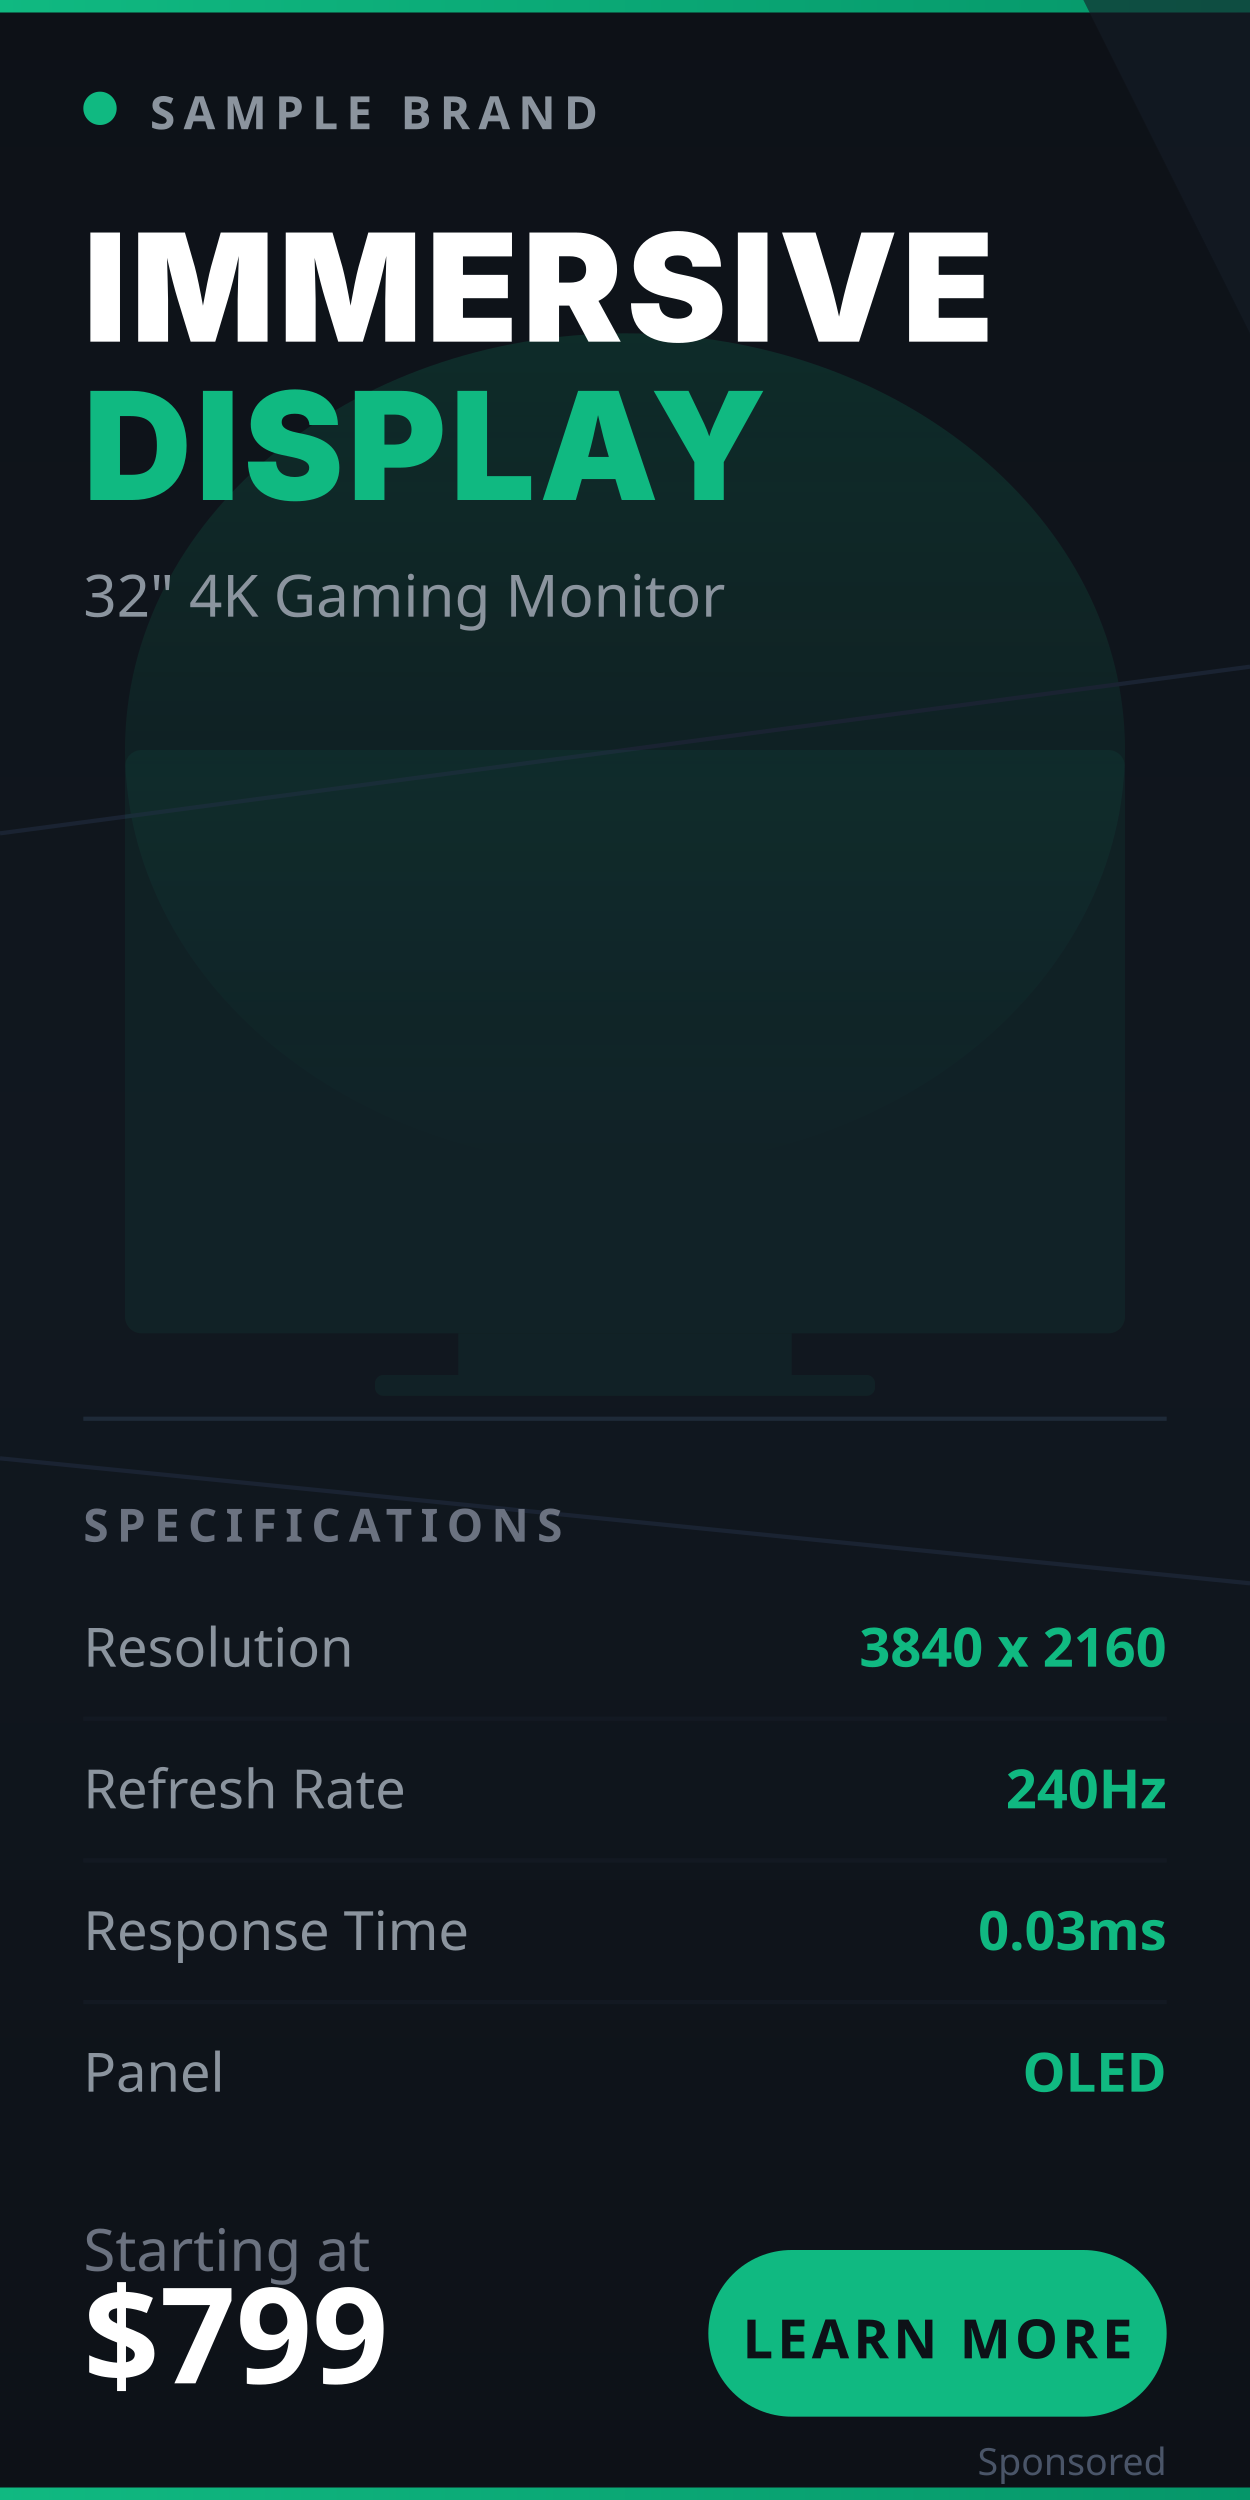
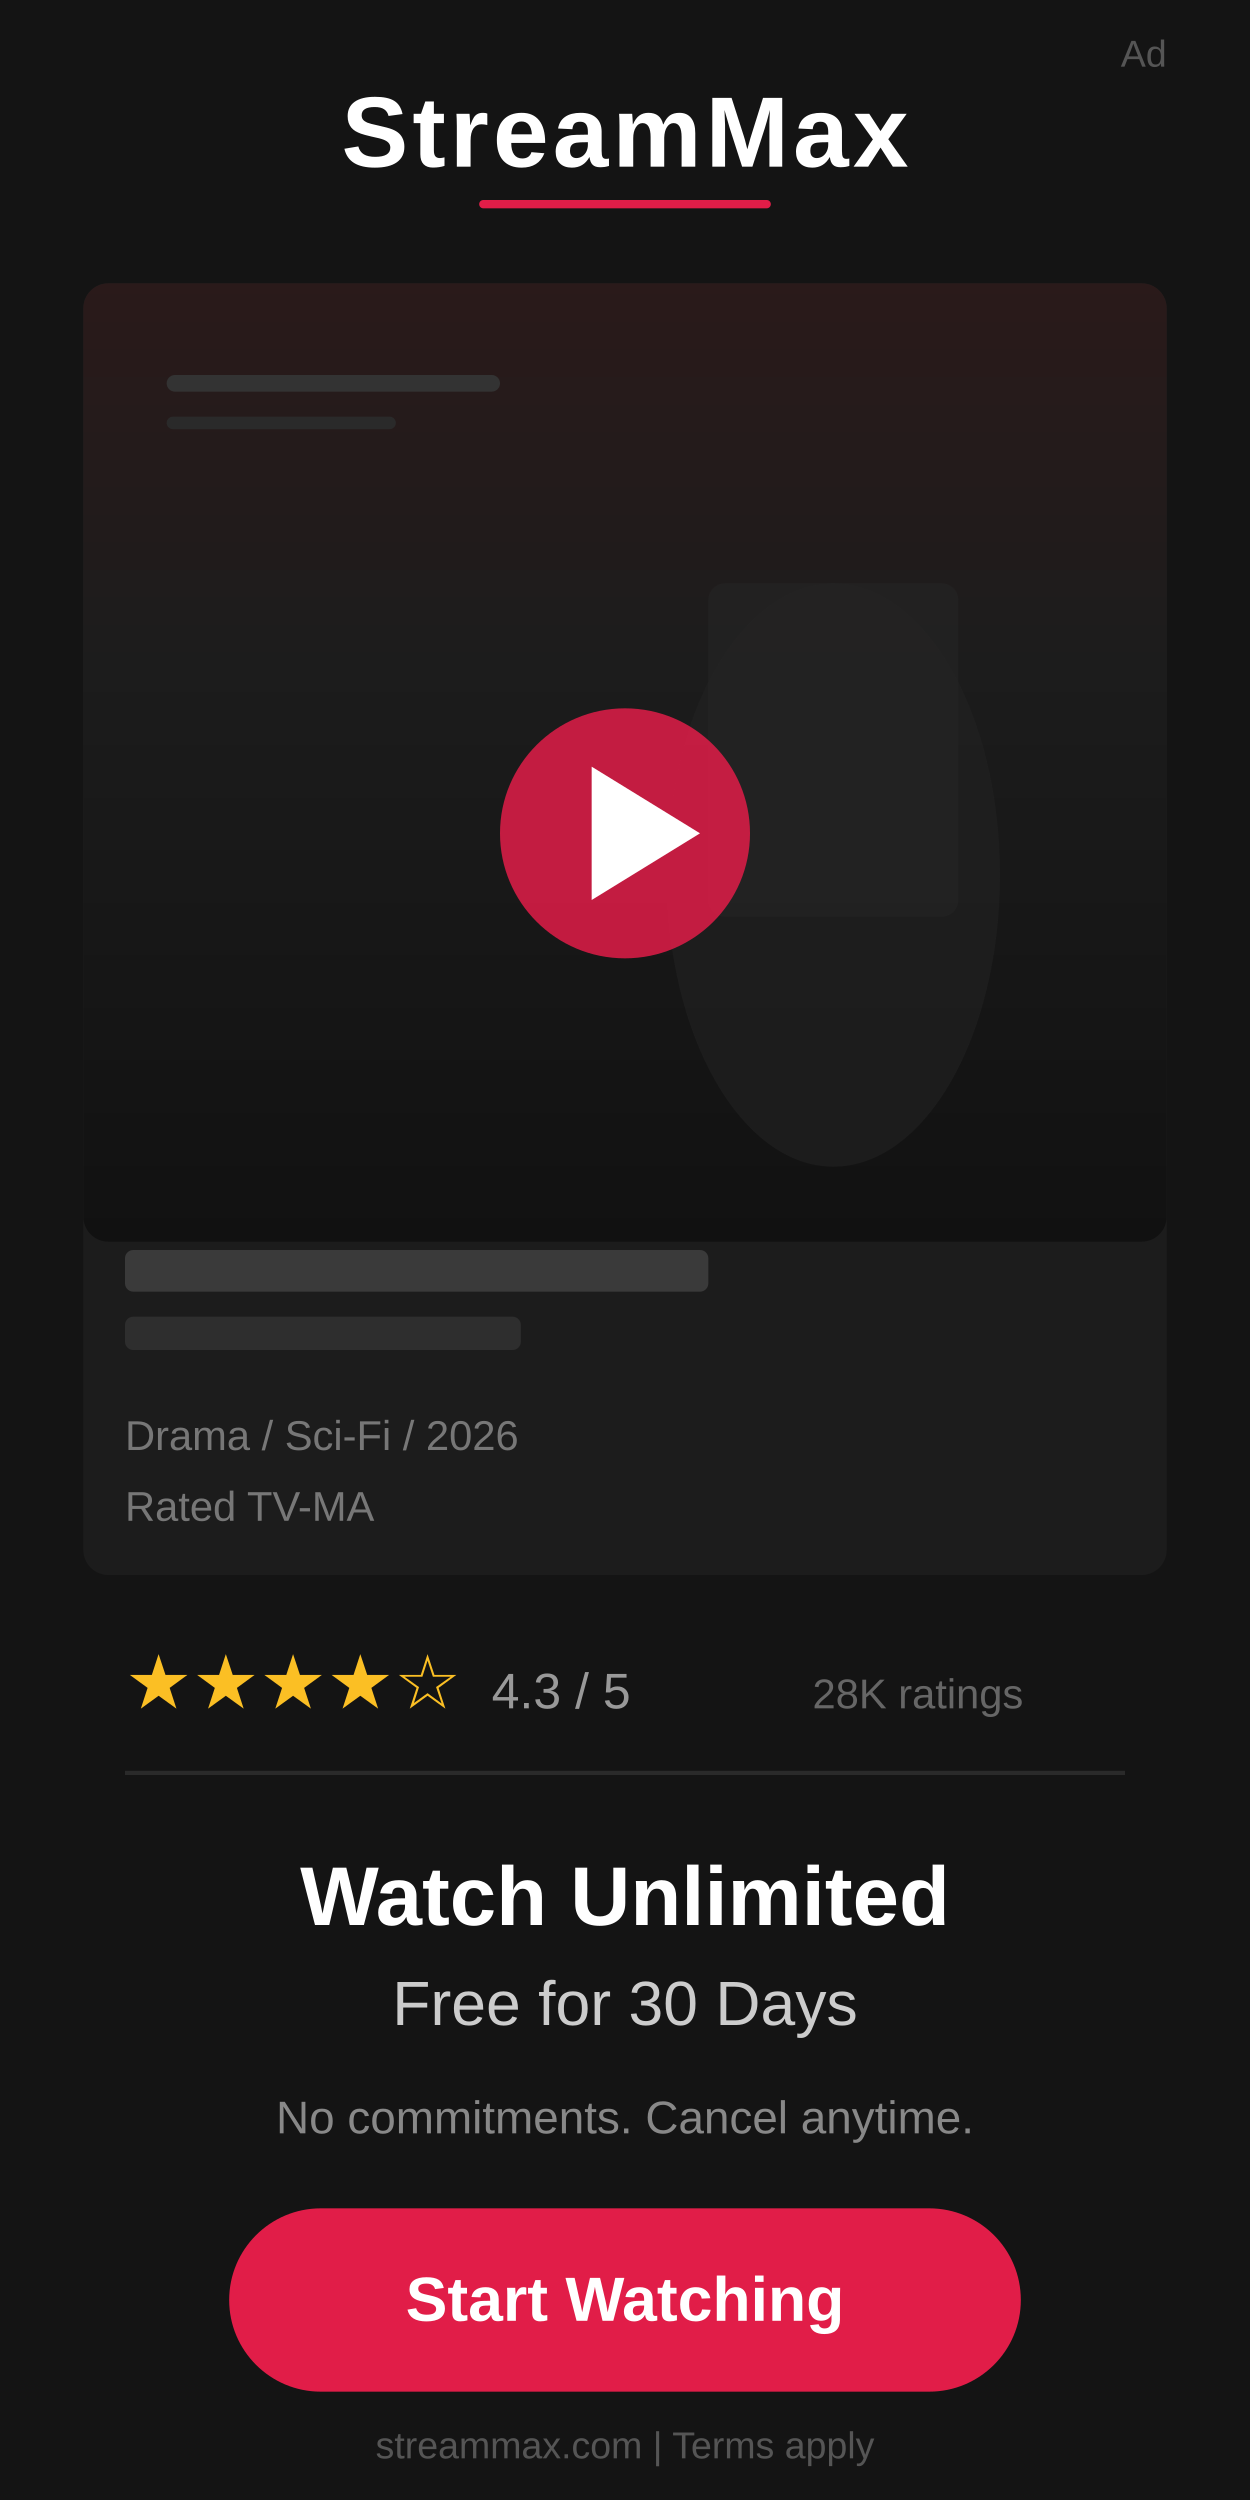
<svg xmlns="http://www.w3.org/2000/svg" width="300" height="600" viewBox="0 0 300 600">
+   <rect width="300" height="600" fill="#141414" />
+   <text x="280" y="16" font-family="Arial, Helvetica, sans-serif" font-size="9" fill="#555" text-anchor="end">Ad</text>
+   <text x="150" y="40" font-family="Arial, Helvetica, sans-serif" font-size="24" font-weight="700" fill="#ffffff" text-anchor="middle" letter-spacing="1">StreamMax</text>
+   <rect x="115" y="48" width="70" height="2" rx="1" fill="#e11d48" />
+   <rect x="20" y="68" width="260" height="310" rx="6" fill="#1c1c1c" />
  <defs>
-     <linearGradient id="bg" x1="0" y1="0" x2="0" y2="1">
-       <stop offset="0%" stop-color="#0d1117" />
-       <stop offset="50%" stop-color="#111820" />
-       <stop offset="100%" stop-color="#0d1117" />
-     </linearGradient>
-     <linearGradient id="accent" x1="0" y1="0" x2="1" y2="0">
-       <stop offset="0%" stop-color="#10b981" />
-       <stop offset="100%" stop-color="#059669" />
-     </linearGradient>
-     <linearGradient id="glow" x1="0.5" y1="0" x2="0.5" y2="1">
-       <stop offset="0%" stop-color="#10b981" stop-opacity="0.15" />
-       <stop offset="100%" stop-color="#10b981" stop-opacity="0" />
+     <linearGradient id="posterGrad" x1="0" y1="0" x2="0" y2="1">
+       <stop offset="0%" stop-color="#2a1a1a" />
+       <stop offset="40%" stop-color="#1c1c1c" />
+       <stop offset="100%" stop-color="#111111" />
    </linearGradient>
  </defs>
-   <rect width="300" height="600" fill="url(#bg)" />
-   <rect width="300" height="3" fill="url(#accent)" />
-   <ellipse cx="150" cy="180" rx="120" ry="100" fill="url(#glow)" />
-   <line x1="0" y1="200" x2="300" y2="160" stroke="#1a2332" stroke-width="1" />
-   <line x1="0" y1="350" x2="300" y2="380" stroke="#1a2332" stroke-width="1" />
-   <polygon points="260,0 300,0 300,80" fill="#141c26" opacity="0.6" />
-   <rect x="20" y="22" width="8" height="8" rx="4" fill="#10b981" />
-   <text x="36" y="31" font-family="system-ui, sans-serif" font-size="11" font-weight="700" fill="#8b949e" letter-spacing="2">SAMPLE BRAND</text>
-   <text x="20" y="82" font-family="system-ui, -apple-system, sans-serif" font-size="36" font-weight="900" fill="#ffffff" letter-spacing="1">IMMERSIVE</text>
-   <text x="20" y="120" font-family="system-ui, -apple-system, sans-serif" font-size="36" font-weight="900" fill="#10b981" letter-spacing="1">DISPLAY</text>
-   <text x="20" y="148" font-family="system-ui, sans-serif" font-size="14" font-weight="400" fill="#8b949e">32" 4K Gaming Monitor</text>
-   <g transform="translate(30, 170)" opacity="0.07">
-     <rect x="0" y="10" width="240" height="140" rx="4" fill="#10b981" />
-     <rect x="80" y="150" width="80" height="10" fill="#10b981" />
-     <rect x="60" y="160" width="120" height="5" rx="2" fill="#10b981" />
-   </g>
-   <rect x="20" y="340" width="260" height="1" fill="#1e2a38" />
-   <text x="20" y="370" font-family="system-ui, sans-serif" font-size="11" font-weight="700" fill="#6b7280" letter-spacing="2">SPECIFICATIONS</text>
-   <g font-family="system-ui, sans-serif">
-     <text x="20" y="400" font-size="13" font-weight="500" fill="#8b949e">Resolution</text>
-     <text x="280" y="400" font-size="13" font-weight="700" fill="#10b981" text-anchor="end">3840 x 2160</text>
-     <rect x="20" y="412" width="260" height="1" fill="#161d27" opacity="0.6" />
-     <text x="20" y="434" font-size="13" font-weight="500" fill="#8b949e">Refresh Rate</text>
-     <text x="280" y="434" font-size="13" font-weight="700" fill="#10b981" text-anchor="end">240Hz</text>
-     <rect x="20" y="446" width="260" height="1" fill="#161d27" opacity="0.6" />
-     <text x="20" y="468" font-size="13" font-weight="500" fill="#8b949e">Response Time</text>
-     <text x="280" y="468" font-size="13" font-weight="700" fill="#10b981" text-anchor="end">0.03ms</text>
-     <rect x="20" y="480" width="260" height="1" fill="#161d27" opacity="0.6" />
-     <text x="20" y="502" font-size="13" font-weight="500" fill="#8b949e">Panel</text>
-     <text x="280" y="502" font-size="13" font-weight="700" fill="#10b981" text-anchor="end">OLED</text>
-   </g>
-   <text x="20" y="545" font-family="system-ui, sans-serif" font-size="14" font-weight="500" fill="#6b7280">Starting at</text>
-   <text x="20" y="572" font-family="system-ui, sans-serif" font-size="32" font-weight="900" fill="#ffffff">$799</text>
-   <rect x="170" y="540" width="110" height="40" rx="20" fill="#10b981" />
-   <text x="225" y="566" font-family="system-ui, sans-serif" font-size="13" font-weight="800" fill="#0d1117" text-anchor="middle" letter-spacing="1">LEARN MORE</text>
-   <text x="280" y="594" font-family="system-ui, sans-serif" font-size="9" font-weight="500" fill="#4a5568" text-anchor="end">Sponsored</text>
-   <rect y="597" width="300" height="3" fill="url(#accent)" />
+   <rect x="20" y="68" width="260" height="230" rx="6" fill="url(#posterGrad)" />
+   <rect x="40" y="90" width="80" height="4" rx="2" fill="#333" />
+   <rect x="40" y="100" width="55" height="3" rx="1.5" fill="#2a2a2a" />
+   <ellipse cx="200" cy="210" rx="40" ry="70" fill="#222" opacity="0.6" />
+   <rect x="170" y="140" width="60" height="80" rx="4" fill="#252525" opacity="0.5" />
+   <circle cx="150" cy="200" r="30" fill="rgba(225,29,72,0.85)" />
+   <polygon points="142,184 142,216 168,200" fill="#ffffff" />
+   <rect x="30" y="300" width="140" height="10" rx="2" fill="#3a3a3a" />
+   <rect x="30" y="316" width="95" height="8" rx="2" fill="#2e2e2e" />
+   <text x="30" y="348" font-family="Arial, Helvetica, sans-serif" font-size="10" fill="#777">Drama / Sci-Fi / 2026</text>
+   <text x="30" y="365" font-family="Arial, Helvetica, sans-serif" font-size="10" fill="#777">Rated TV-MA</text>
+   <text x="30" y="410" font-family="Arial, Helvetica, sans-serif" font-size="18" fill="#fbbf24">★★★★☆</text>
+   <text x="118" y="410" font-family="Arial, Helvetica, sans-serif" font-size="12" fill="#999">4.3 / 5</text>
+   <text x="195" y="410" font-family="Arial, Helvetica, sans-serif" font-size="10" fill="#666">28K ratings</text>
+   <rect x="30" y="425" width="240" height="1" fill="#2a2a2a" />
+   <text x="150" y="462" font-family="Arial, Helvetica, sans-serif" font-size="20" font-weight="700" fill="#ffffff" text-anchor="middle">Watch Unlimited</text>
+   <text x="150" y="486" font-family="Arial, Helvetica, sans-serif" font-size="15" fill="#ccc" text-anchor="middle">Free for 30 Days</text>
+   <text x="150" y="512" font-family="Arial, Helvetica, sans-serif" font-size="11" fill="#888" text-anchor="middle">No commitments. Cancel anytime.</text>
+   <rect x="55" y="530" width="190" height="44" rx="22" fill="#e11d48" />
+   <text x="150" y="557" font-family="Arial, Helvetica, sans-serif" font-size="15" font-weight="700" fill="#ffffff" text-anchor="middle">Start Watching</text>
+   <text x="150" y="590" font-family="Arial, Helvetica, sans-serif" font-size="9" fill="#555" text-anchor="middle">streammax.com | Terms apply</text>
</svg>
